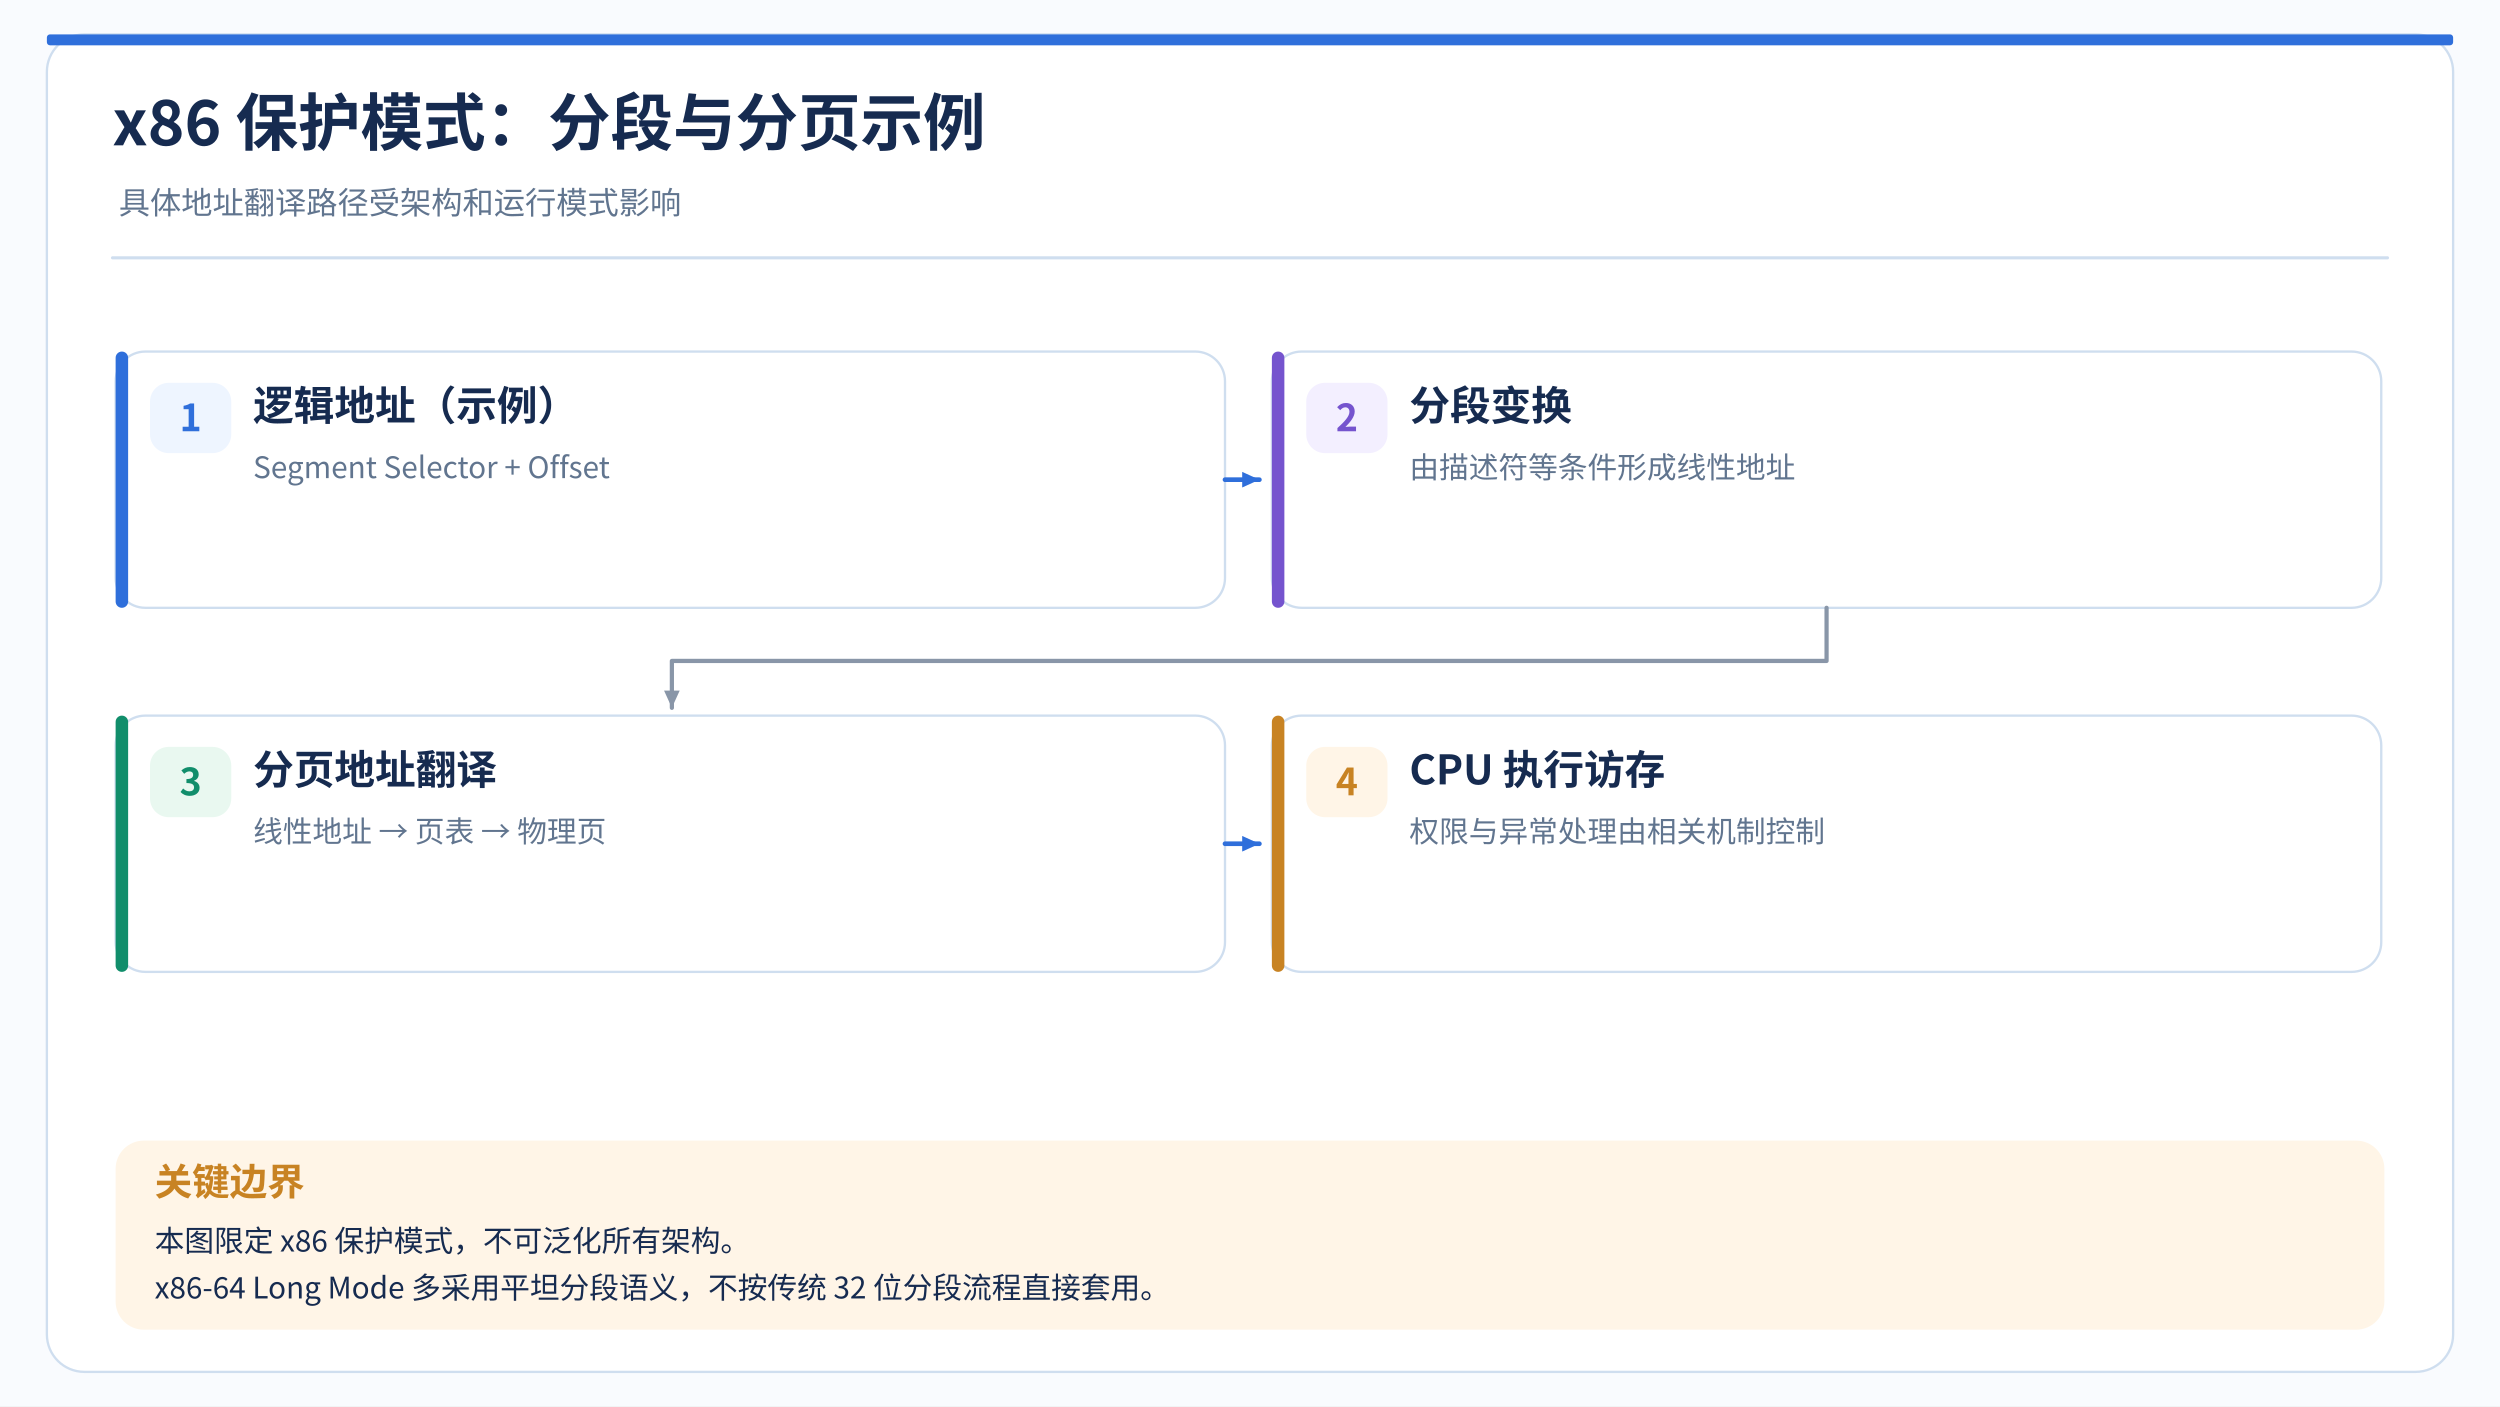
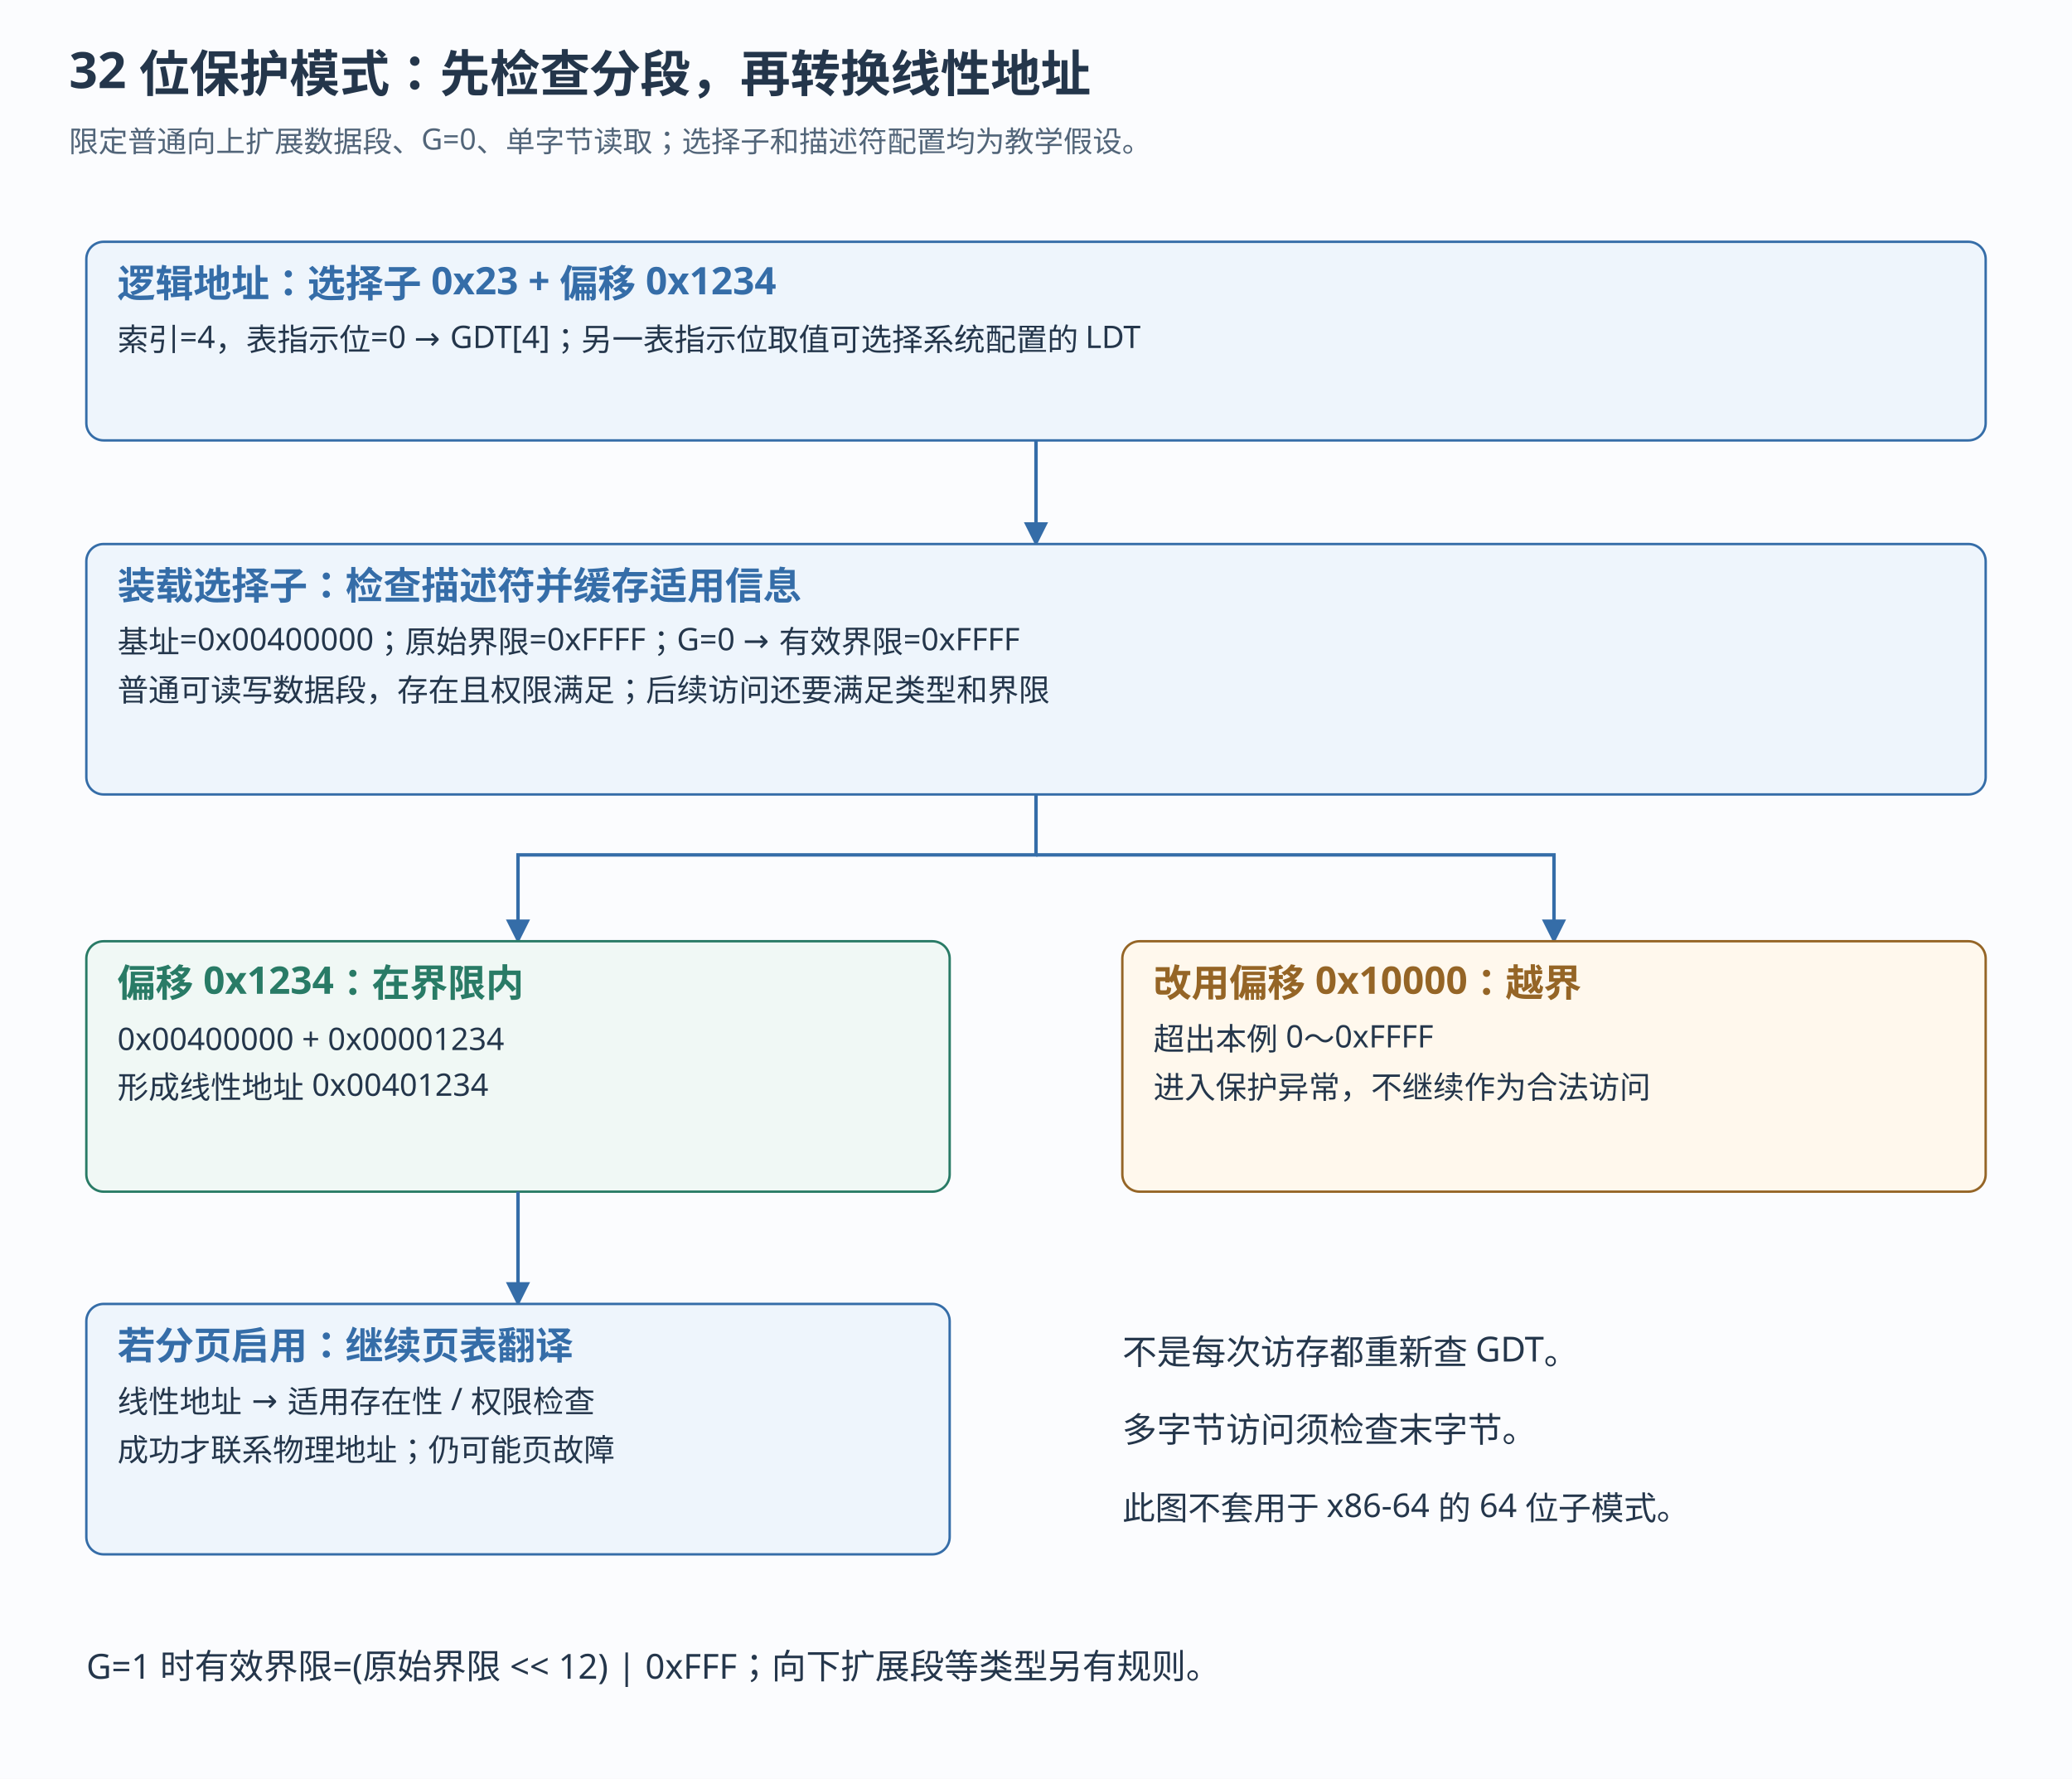
- <svg xmlns="http://www.w3.org/2000/svg" baseProfile="full" height="900" version="1.1" viewBox="0 0 1600 900" width="1600">
-   <defs />
-   <rect fill="#F9FBFE" height="900" rx="0" ry="0" stroke="none" stroke-width="1.5" width="1600" x="0" y="0" />
-   <rect fill="#FFFFFF" height="856" rx="24" ry="24" stroke="#CFDEEF" stroke-width="1.5" width="1540" x="30" y="22" />
-   <rect fill="#2F6FDB" height="7" rx="2" ry="2" stroke="none" stroke-width="1.5" width="1540" x="30" y="22" />
-   <text fill="#162B50" font-family="Noto Sans CJK SC" font-size="40" font-weight="bold" x="72" y="93">x86 保护模式：分段与分页示例</text>
-   <text fill="#61758F" font-family="Noto Sans CJK SC" font-size="20" font-weight="normal" x="76" y="137">具体地址翻译路径受架构和运行模式影响</text>
-   <polyline fill="none" points="72,165 1528,165" stroke="#CFDEEF" stroke-linecap="round" stroke-linejoin="round" stroke-width="2" />
-   <rect fill="#FFFFFF" height="164" rx="19" ry="19" stroke="#CFDEEF" stroke-width="1.5" width="710" x="74" y="225" />
-   <rect fill="#2F6FDB" height="164" rx="4" ry="4" stroke="none" stroke-width="1.5" width="8" x="74" y="225" />
-   <rect fill="#EEF5FF" height="45" rx="12" ry="12" stroke="none" stroke-width="1.5" width="52" x="96" y="245" />
-   <text fill="#2F6FDB" font-family="Noto Sans CJK SC" font-size="24" font-weight="bold" text-anchor="middle" x="122" y="276">1</text>
-   <text fill="#162B50" font-family="Noto Sans CJK SC" font-size="26" font-weight="bold" x="162" y="269">逻辑地址（示例）</text>
-   <text fill="#61758F" font-family="Noto Sans CJK SC" font-size="19" font-weight="normal" x="162" y="306">Segment Selector + Offset</text>
-   <rect fill="#FFFFFF" height="164" rx="19" ry="19" stroke="#CFDEEF" stroke-width="1.5" width="710" x="814" y="225" />
-   <rect fill="#7554CE" height="164" rx="4" ry="4" stroke="none" stroke-width="1.5" width="8" x="814" y="225" />
-   <rect fill="#F3EFFF" height="45" rx="12" ry="12" stroke="none" stroke-width="1.5" width="52" x="836" y="245" />
-   <text fill="#7554CE" font-family="Noto Sans CJK SC" font-size="24" font-weight="bold" text-anchor="middle" x="862" y="276">2</text>
-   <text fill="#162B50" font-family="Noto Sans CJK SC" font-size="26" font-weight="bold" x="902" y="269">分段变换</text>
-   <text fill="#61758F" font-family="Noto Sans CJK SC" font-size="19" font-weight="normal" x="902" y="306">由描述符等条件形成线性地址</text>
-   <rect fill="#FFFFFF" height="164" rx="19" ry="19" stroke="#CFDEEF" stroke-width="1.5" width="710" x="74" y="458" />
-   <rect fill="#118E6B" height="164" rx="4" ry="4" stroke="none" stroke-width="1.5" width="8" x="74" y="458" />
-   <rect fill="#E9F8F0" height="45" rx="12" ry="12" stroke="none" stroke-width="1.5" width="52" x="96" y="478" />
-   <text fill="#118E6B" font-family="Noto Sans CJK SC" font-size="24" font-weight="bold" text-anchor="middle" x="122" y="509">3</text>
-   <text fill="#162B50" font-family="Noto Sans CJK SC" font-size="26" font-weight="bold" x="162" y="502">分页地址翻译</text>
-   <text fill="#61758F" font-family="Noto Sans CJK SC" font-size="19" font-weight="normal" x="162" y="539">线性地址 → 页表 → 物理页</text>
-   <rect fill="#FFFFFF" height="164" rx="19" ry="19" stroke="#CFDEEF" stroke-width="1.5" width="710" x="814" y="458" />
-   <rect fill="#C88323" height="164" rx="4" ry="4" stroke="none" stroke-width="1.5" width="8" x="814" y="458" />
-   <rect fill="#FFF5E7" height="45" rx="12" ry="12" stroke="none" stroke-width="1.5" width="52" x="836" y="478" />
-   <text fill="#C88323" font-family="Noto Sans CJK SC" font-size="24" font-weight="bold" text-anchor="middle" x="862" y="509">4</text>
-   <text fill="#162B50" font-family="Noto Sans CJK SC" font-size="26" font-weight="bold" x="902" y="502">CPU 执行访存</text>
-   <text fill="#61758F" font-family="Noto Sans CJK SC" font-size="19" font-weight="normal" x="902" y="539">权限与异常处理由相关机制控制</text>
-   <polyline fill="none" points="784,307 806,307" stroke="#2F6FDB" stroke-linecap="round" stroke-linejoin="round" stroke-width="3" />
-   <polygon fill="#2F6FDB" points="806,307 795.0,302.0 795.0,312.0" />
-   <polyline fill="none" points="1169,389 1169,423 430,423 430,453" stroke="#8996A8" stroke-linecap="round" stroke-linejoin="round" stroke-width="2.7" />
-   <polygon fill="#8996A8" points="430,453 435.0,442.0 425.0,442.0" />
-   <polyline fill="none" points="784,540 806,540" stroke="#2F6FDB" stroke-linecap="round" stroke-linejoin="round" stroke-width="3" />
-   <polygon fill="#2F6FDB" points="806,540 795.0,535.0 795.0,545.0" />
-   <rect fill="#FFF5E7" height="121" rx="18" ry="18" stroke="none" stroke-width="1.5" width="1452" x="74" y="730" />
-   <text fill="#C88323" font-family="Noto Sans CJK SC" font-size="24" font-weight="bold" x="99" y="765">关键边界</text>
-   <text fill="#162B50" font-family="Noto Sans CJK SC" font-size="19" font-weight="normal" x="99" y="801">本图限定 x86 保护模式，不可泛化所有架构。</text>
-   <text fill="#162B50" font-family="Noto Sans CJK SC" font-size="19" font-weight="normal" x="99" y="831">x86-64 Long Mode 多采用平坦分段语义，不按传统 32 位分段流程直接套用。</text>
+ <svg xmlns="http://www.w3.org/2000/svg" width="1200" height="1030" viewBox="0 0 1200 1030" role="img" aria-labelledby="title desc">
+   <defs>
+     <marker id="arrow" viewBox="0 0 10 10" refX="9" refY="5" markerWidth="7" markerHeight="7" orient="auto">
+       <path d="M0 0L10 5L0 10Z" fill="#356da8" />
+     </marker>
+   </defs>
+   <rect width="1200" height="1030" fill="#fbfcfe" />
+   <g font-family="Microsoft YaHei,Segoe UI,sans-serif">
+     <text x="40" y="51" font-size="29" fill="#24364b" font-weight="600" text-anchor="start">32 位保护模式：先检查分段，再转换线性地址</text>
+     <text x="40" y="88" font-size="17" fill="#526579" font-weight="400" text-anchor="start">限定普通向上扩展数据段、G=0、单字节读取；选择子和描述符配置均为教学假设。</text>
+     <rect x="50" y="140" width="1100" height="115" rx="10" fill="#eef5fc" stroke="#356da8" stroke-width="1.4" />
+     <text x="68" y="172" font-size="22" fill="#356da8" font-weight="600" text-anchor="start">逻辑地址：选择子 0x23 + 偏移 0x1234</text>
+     <text x="68" y="203" font-size="18" fill="#24364b" font-weight="400" text-anchor="start">索引=4，表指示位=0 → GDT[4]；另一表指示位取值可选择系统配置的 LDT</text>
+     <path d="M600 255 L600 315" fill="none" stroke="#356da8" stroke-width="2" marker-end="url(#arrow)" />
+     <rect x="50" y="315" width="1100" height="145" rx="10" fill="#eef5fc" stroke="#356da8" stroke-width="1.4" />
+     <text x="68" y="347" font-size="22" fill="#356da8" font-weight="600" text-anchor="start">装载选择子：检查描述符并缓存适用信息</text>
+     <text x="68" y="378" font-size="18" fill="#24364b" font-weight="400" text-anchor="start">基址=0x00400000；原始界限=0xFFFF；G=0 → 有效界限=0xFFFF</text>
+     <text x="68" y="406" font-size="18" fill="#24364b" font-weight="400" text-anchor="start">普通可读写数据段，存在且权限满足；后续访问还要满足类型和界限</text>
+     <path d="M600 460 L600 495 L300 495 L300 545" fill="none" stroke="#356da8" stroke-width="2" marker-end="url(#arrow)" />
+     <path d="M600 495 L900 495 L900 545" fill="none" stroke="#356da8" stroke-width="2" marker-end="url(#arrow)" />
+     <rect x="50" y="545" width="500" height="145" rx="10" fill="#f0f8f5" stroke="#297b66" stroke-width="1.4" />
+     <text x="68" y="577" font-size="22" fill="#297b66" font-weight="600" text-anchor="start">偏移 0x1234：在界限内</text>
+     <text x="68" y="608" font-size="18" fill="#24364b" font-weight="400" text-anchor="start">0x00400000 + 0x00001234</text>
+     <text x="68" y="636" font-size="18" fill="#24364b" font-weight="400" text-anchor="start">形成线性地址 0x00401234</text>
+     <rect x="650" y="545" width="500" height="145" rx="10" fill="#fff8ed" stroke="#956526" stroke-width="1.4" />
+     <text x="668" y="577" font-size="22" fill="#956526" font-weight="600" text-anchor="start">改用偏移 0x10000：越界</text>
+     <text x="668" y="608" font-size="18" fill="#24364b" font-weight="400" text-anchor="start">超出本例 0～0xFFFF</text>
+     <text x="668" y="636" font-size="18" fill="#24364b" font-weight="400" text-anchor="start">进入保护异常，不继续作为合法访问</text>
+     <path d="M300 690 L300 755" fill="none" stroke="#356da8" stroke-width="2" marker-end="url(#arrow)" />
+     <rect x="50" y="755" width="500" height="145" rx="10" fill="#eef5fc" stroke="#356da8" stroke-width="1.4" />
+     <text x="68" y="787" font-size="22" fill="#356da8" font-weight="600" text-anchor="start">若分页启用：继续页表翻译</text>
+     <text x="68" y="818" font-size="18" fill="#24364b" font-weight="400" text-anchor="start">线性地址 → 适用存在性 / 权限检查</text>
+     <text x="68" y="846" font-size="18" fill="#24364b" font-weight="400" text-anchor="start">成功才联系物理地址；仍可能页故障</text>
+     <text x="650" y="790" font-size="20" fill="#24364b" font-weight="400" text-anchor="start">不是每次访存都重新查 GDT。</text>
+     <text x="650" y="835" font-size="20" fill="#24364b" font-weight="400" text-anchor="start">多字节访问须检查末字节。</text>
+     <text x="650" y="880" font-size="19" fill="#24364b" font-weight="400" text-anchor="start">此图不套用于 x86-64 的 64 位子模式。</text>
+     <text x="50" y="972" font-size="20" fill="#24364b" font-weight="400" text-anchor="start">G=1 时有效界限=(原始界限 &lt;&lt; 12) | 0xFFF；向下扩展段等类型另有规则。</text>
+   </g>
</svg>
